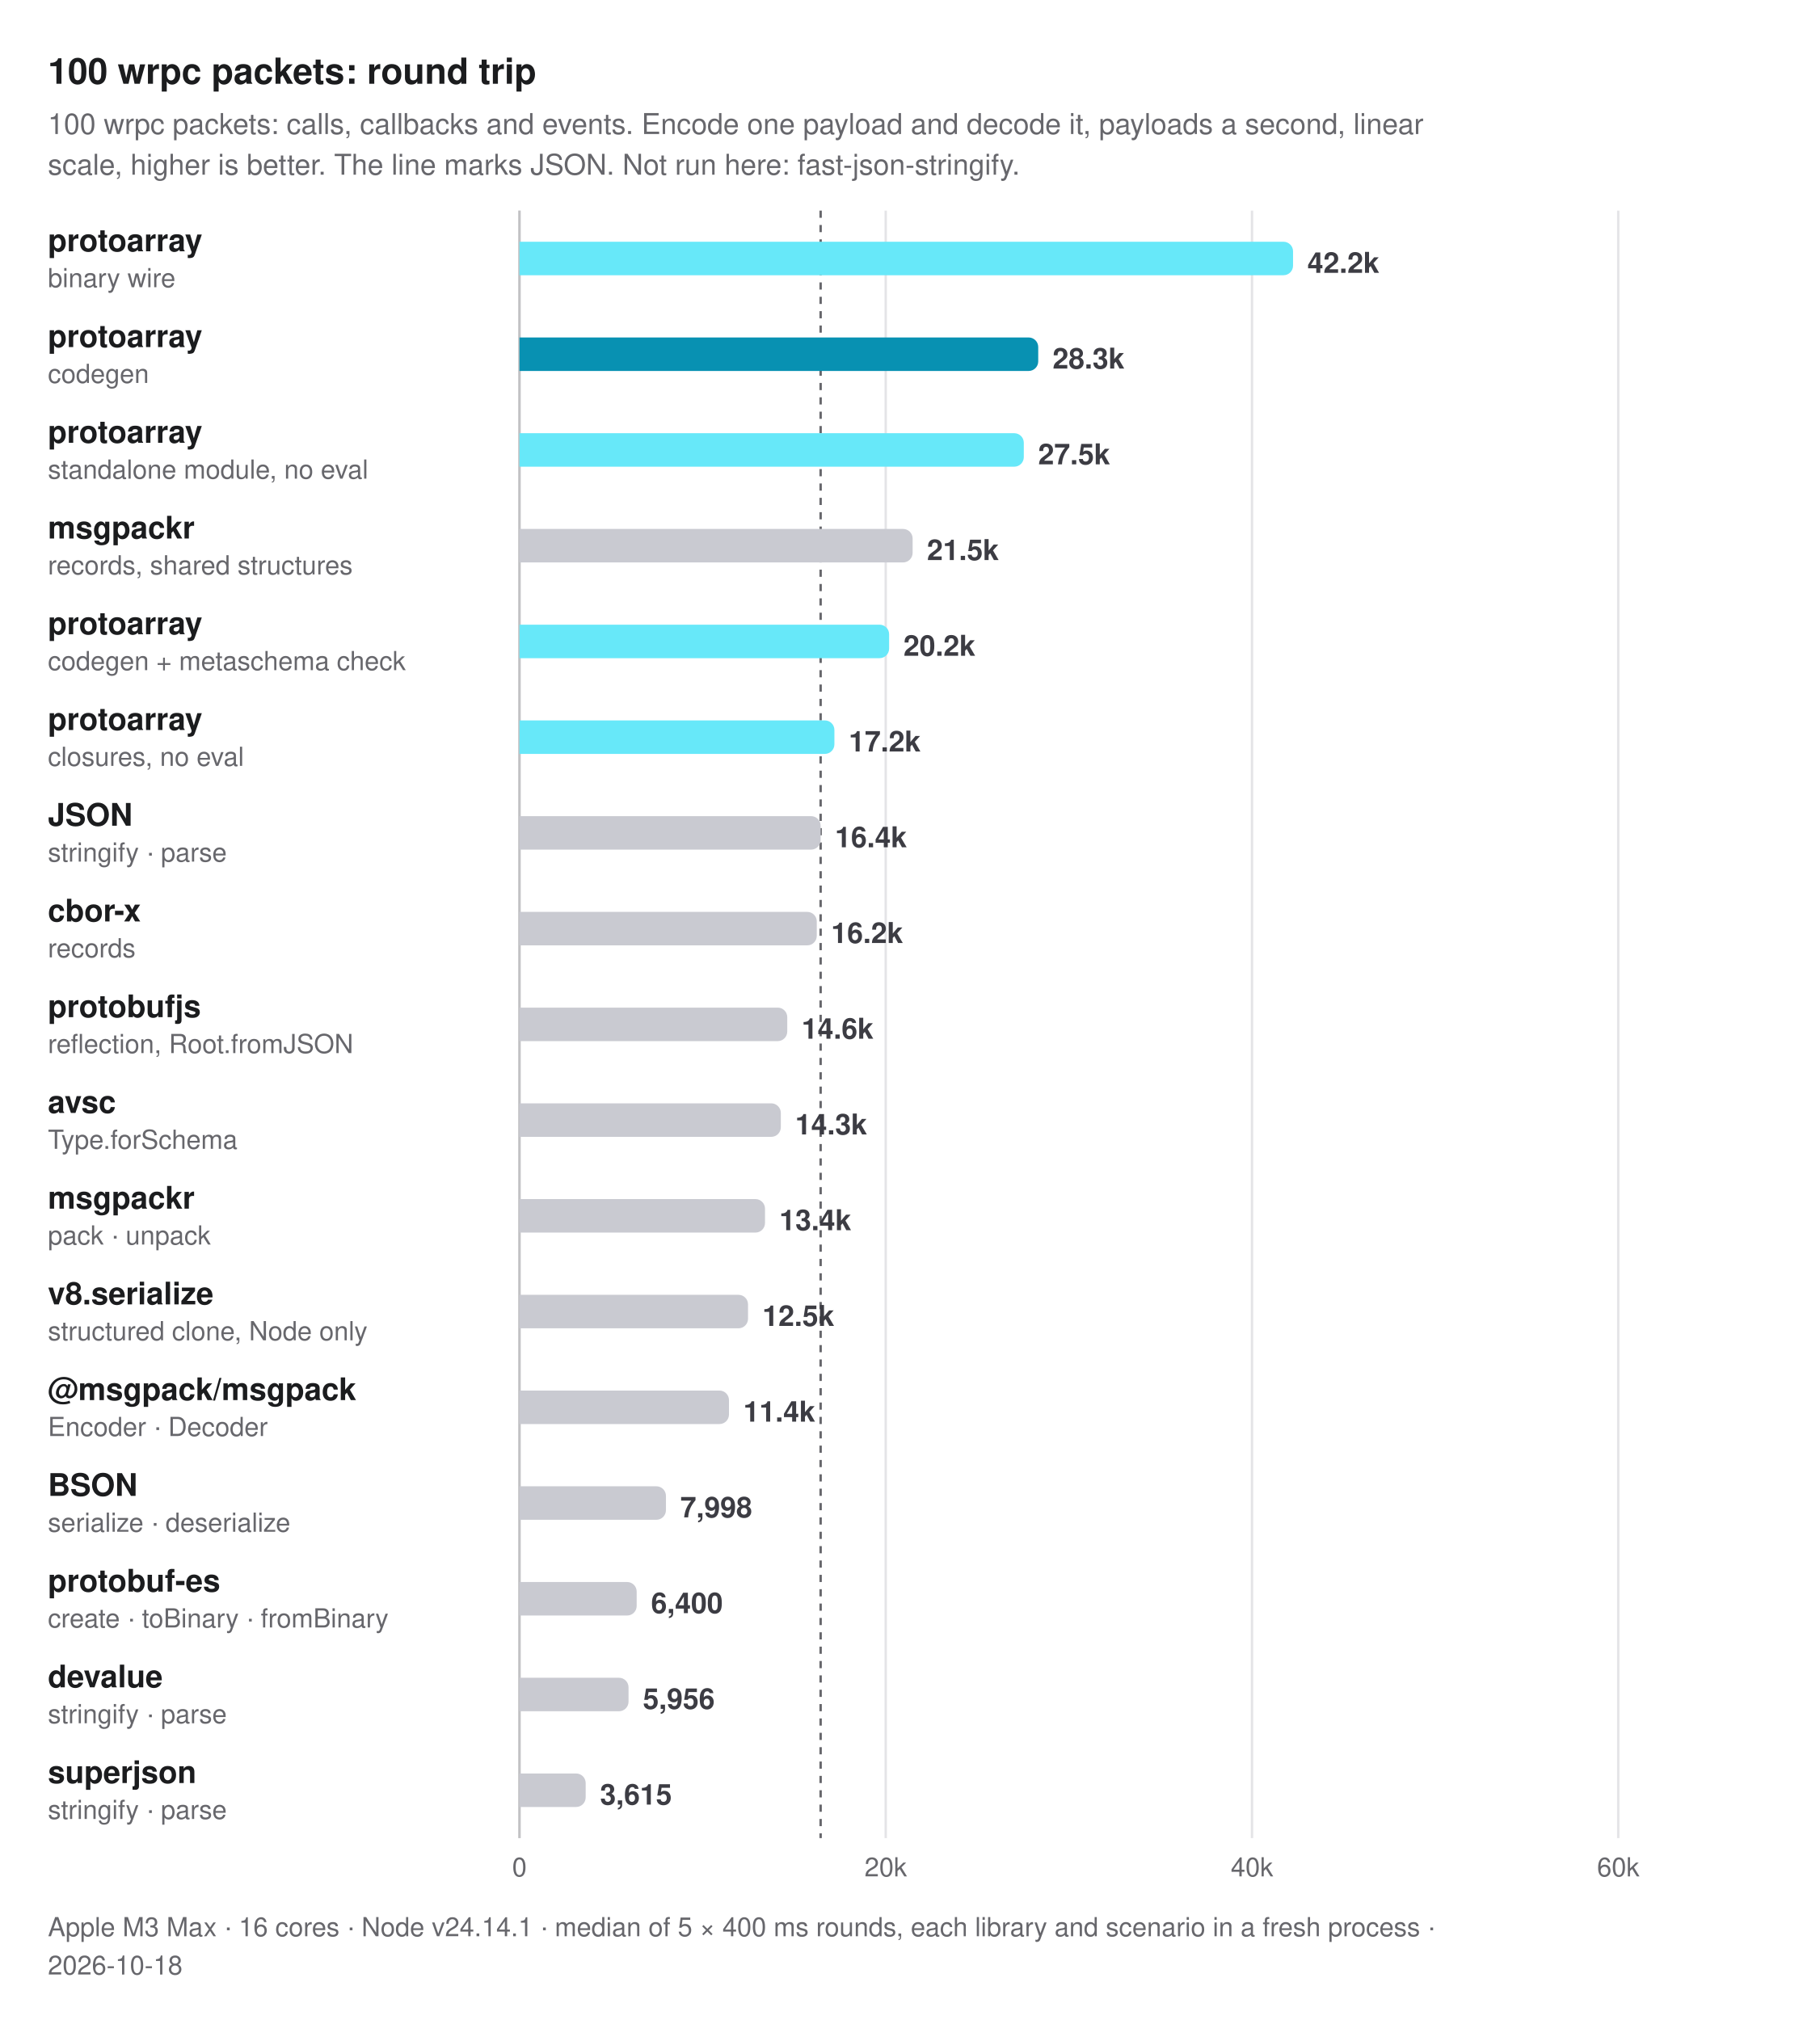
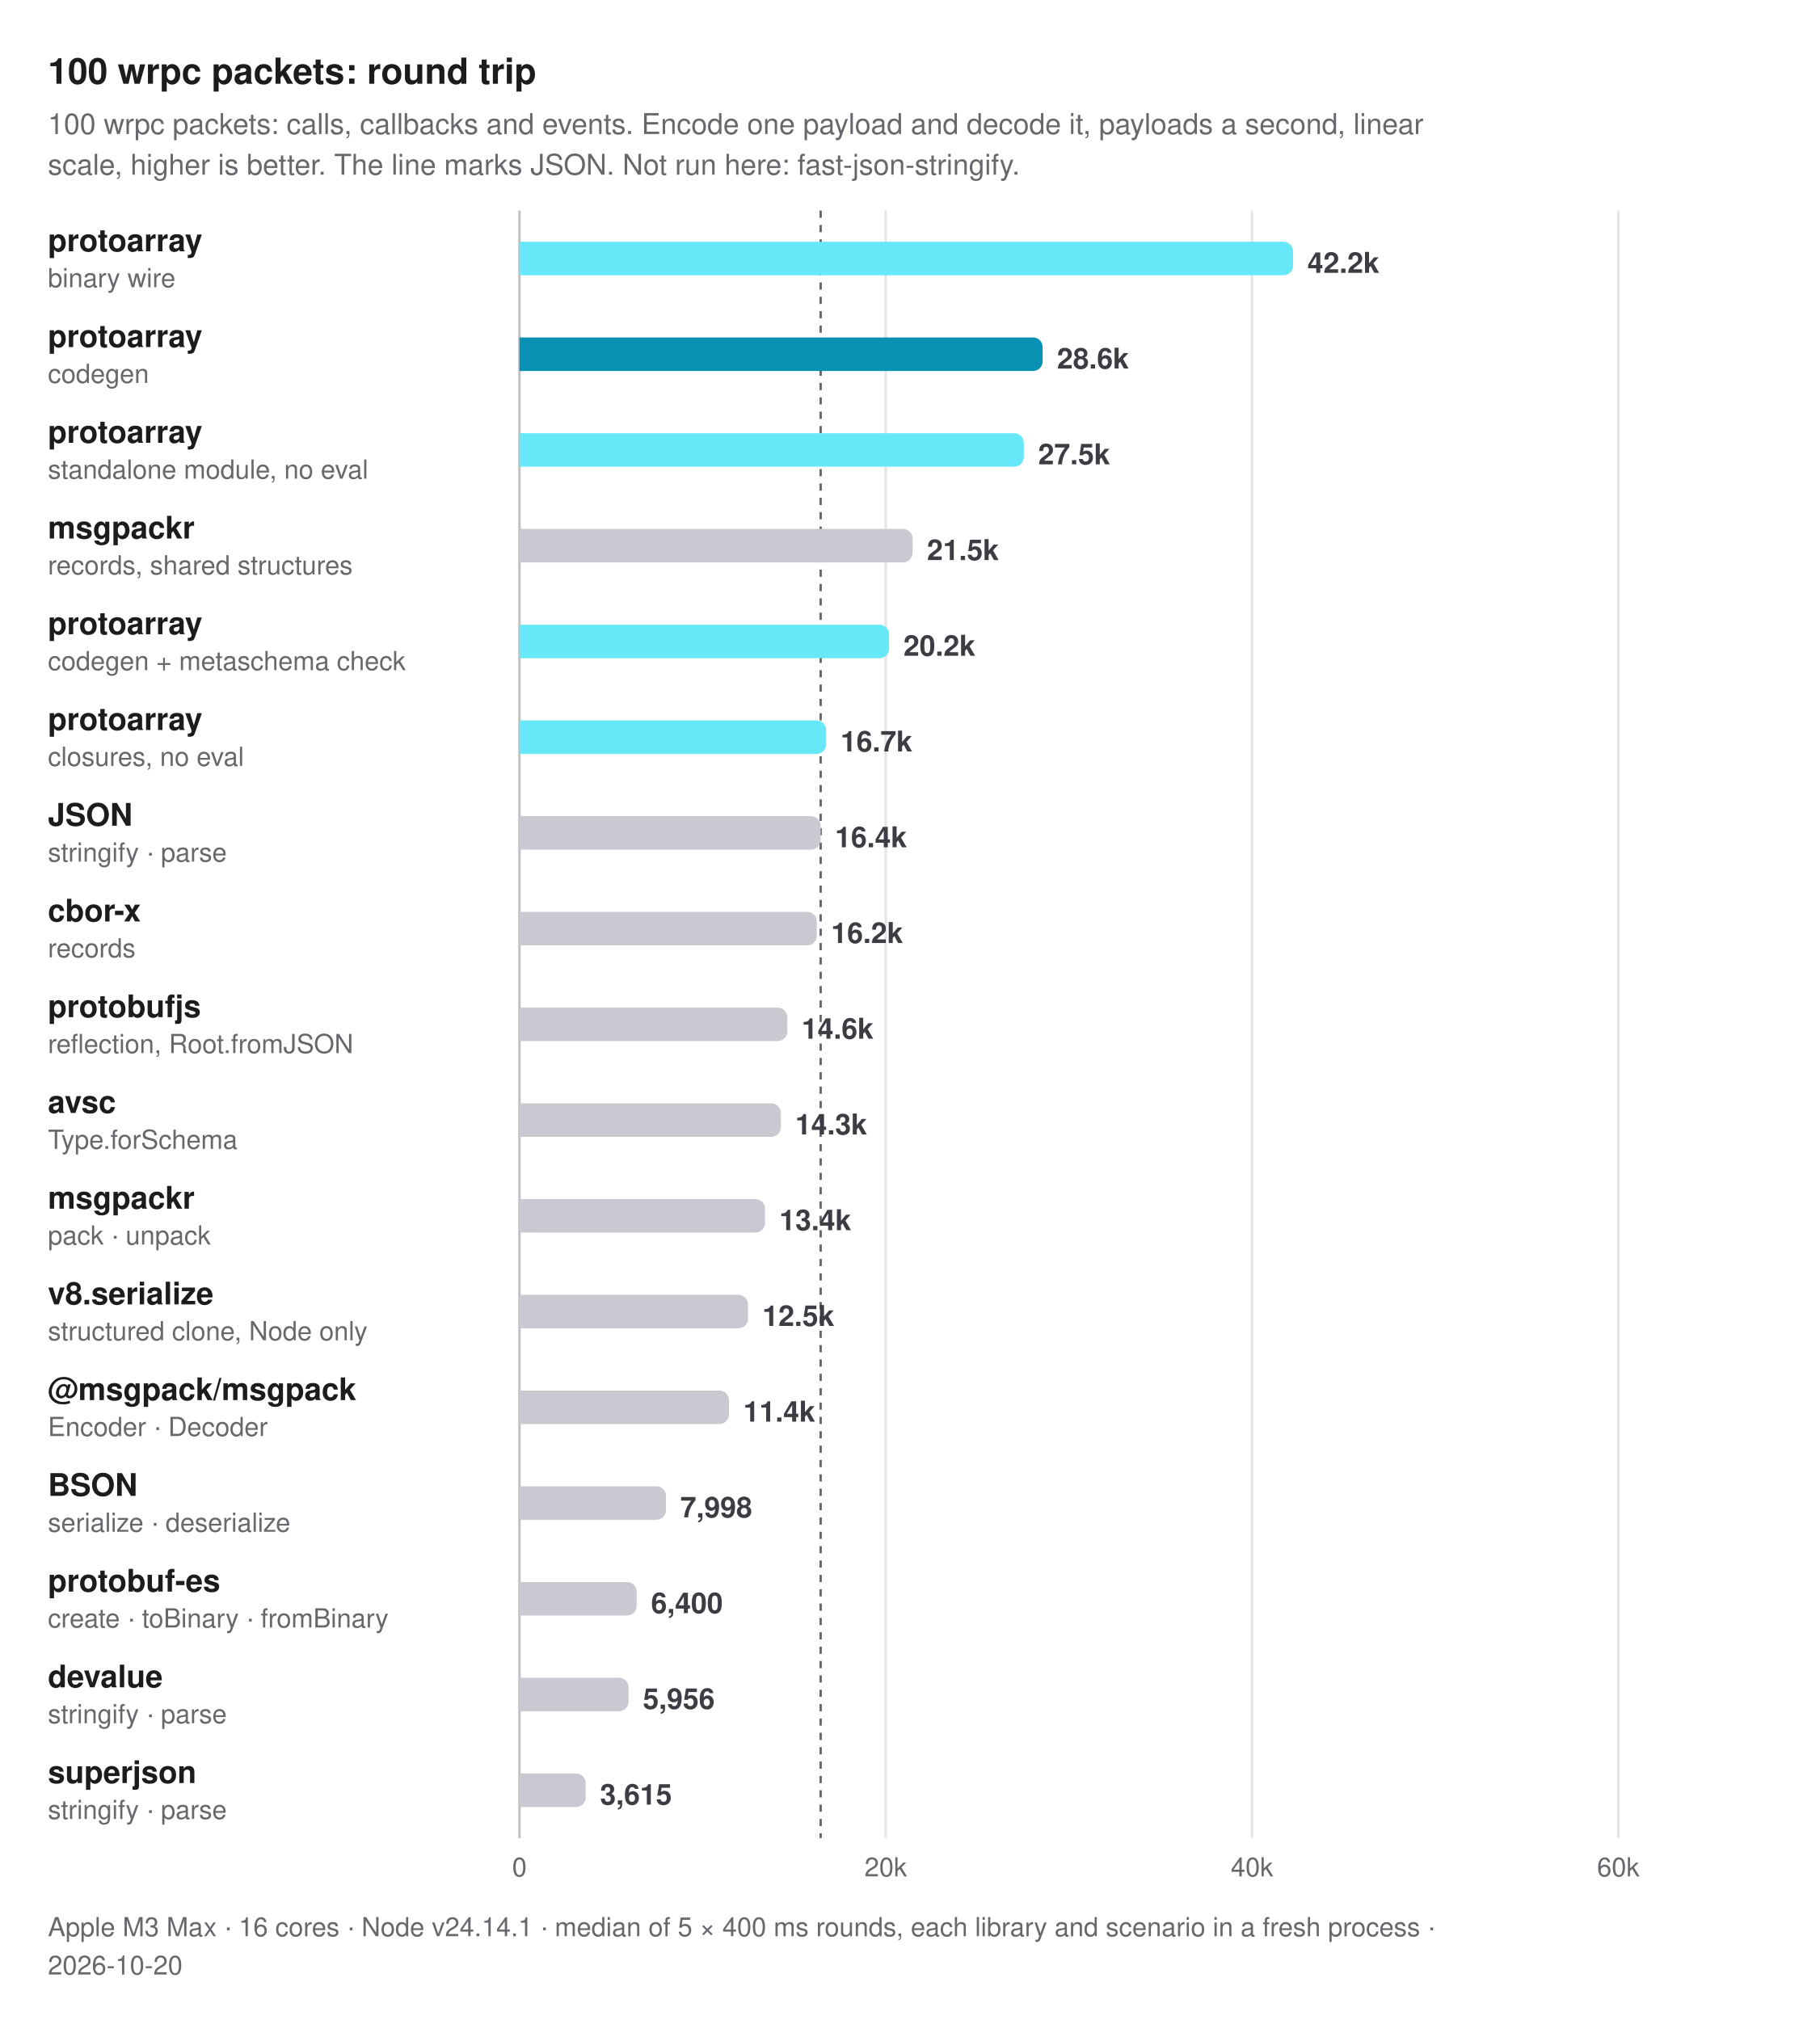
<svg xmlns="http://www.w3.org/2000/svg" width="760" height="844" viewBox="0 0 760 844" role="img" aria-label="100 wrpc packets: round trip. 100 wrpc packets: calls, callbacks and events. Encode one payload and decode it, payloads a second, linear scale, higher is better. The line marks JSON. Not run here: fast-json-stringify.">
  <style>
  text { font-family: -apple-system, BlinkMacSystemFont, "Segoe UI", Helvetica, Arial, sans-serif; }
  .title { font-size: 15px; font-weight: 700; fill: #1b1c1e; }
  .subtitle, .caption { font-size: 12px; fill: #67676c; }
  .caption { font-size: 11px; }
  .group { font-size: 11px; font-weight: 600; letter-spacing: 0.06em; fill: #67676c; }
  .label { font-size: 13px; font-weight: 600; fill: #1b1c1e; }
  .label.primary, .label.secondary { font-weight: 700; }
  .sublabel { font-size: 11px; fill: #67676c; }
  .value { font-size: 12px; font-weight: 600; fill: #3c3c43; font-variant-numeric: tabular-nums; }
  .value.small { font-size: 10px; }
  .legend { font-size: 11px; fill: #3c3c43; }
  .tick { font-size: 11px; fill: #67676c; font-variant-numeric: tabular-nums; }
  .grid { stroke: #e4e4e7; stroke-width: 1; }
  .axis { stroke: #c2c2c4; stroke-width: 1; }
  .ref { stroke: #67676c; stroke-width: 1; stroke-dasharray: 3 3; }
  .bar { fill: #c9cad1; }
  .bar.primary { fill: #0891b2; }
  .bar.secondary { fill: #67e8f9; }
  @media (prefers-color-scheme: dark) {
    .title, .label { fill: #dfdfd6; }
    .subtitle, .caption, .group, .sublabel, .tick { fill: #98989f; }
    .value, .legend { fill: #c2c2c4; }
    .grid { stroke: #2e2e32; }
    .axis { stroke: #48484c; }
    .ref { stroke: #98989f; }
    .bar { fill: #4a4b53; }
    .bar.primary { fill: #22d3ee; }
    .bar.secondary { fill: #0e7490; }
  }
</style>
  <text class="title" x="20" y="35">100 wrpc packets: round trip</text>
  <text class="subtitle" x="20" y="56">100 wrpc packets: calls, callbacks and events. Encode one payload and decode it, payloads a second, linear</text>
  <text class="subtitle" x="20" y="73">scale, higher is better. The line marks JSON. Not run here: fast-json-stringify.</text>
  <line class="grid" x1="217" y1="88" x2="217" y2="768" />
  <text class="tick" x="217" y="784" text-anchor="middle">0</text>
  <line class="grid" x1="370" y1="88" x2="370" y2="768" />
  <text class="tick" x="370" y="784" text-anchor="middle">20k</text>
  <line class="grid" x1="523" y1="88" x2="523" y2="768" />
  <text class="tick" x="523" y="784" text-anchor="middle">40k</text>
  <line class="grid" x1="676" y1="88" x2="676" y2="768" />
  <text class="tick" x="676" y="784" text-anchor="middle">60k</text>
  <line class="axis" x1="217" y1="88" x2="217" y2="768" />
  <line class="ref" x1="342.806" y1="88" x2="342.806" y2="768" />
  <g>
    <text class="label secondary" x="20" y="105">protoarray</text>
    <text class="sublabel" x="20" y="120">binary wire</text>
    <path class="bar secondary" d="M217,101H536.152A4,4 0 0 1 540.152,105V111A4,4 0 0 1 536.152,115H217Z" />
    <text class="value" x="546.152" y="114">42.2k</text>
  </g>
  <g>
    <text class="label primary" x="20" y="145">protoarray</text>
    <text class="sublabel" x="20" y="160">codegen</text>
-     <path class="bar primary" d="M217,141H429.704A4,4 0 0 1 433.704,145V151A4,4 0 0 1 429.704,155H217Z" />
-     <text class="value" x="439.704" y="154">28.3k</text>
+     <path class="bar primary" d="M217,141H431.548A4,4 0 0 1 435.548,145V151A4,4 0 0 1 431.548,155H217Z" />
+     <text class="value" x="441.548" y="154">28.6k</text>
  </g>
  <g>
    <text class="label secondary" x="20" y="185">protoarray</text>
    <text class="sublabel" x="20" y="200">standalone module, no eval</text>
    <path class="bar secondary" d="M217,181H423.679A4,4 0 0 1 427.679,185V191A4,4 0 0 1 423.679,195H217Z" />
    <text class="value" x="433.679" y="194">27.5k</text>
  </g>
  <g>
    <text class="label" x="20" y="225">msgpackr</text>
    <text class="sublabel" x="20" y="240">records, shared structures</text>
    <path class="bar" d="M217,221H377.232A4,4 0 0 1 381.232,225V231A4,4 0 0 1 377.232,235H217Z" />
    <text class="value" x="387.232" y="234">21.5k</text>
  </g>
  <g>
    <text class="label secondary" x="20" y="265">protoarray</text>
    <text class="sublabel" x="20" y="280">codegen + metaschema check</text>
    <path class="bar secondary" d="M217,261H367.418A4,4 0 0 1 371.418,265V271A4,4 0 0 1 367.418,275H217Z" />
    <text class="value" x="377.418" y="274">20.2k</text>
  </g>
  <g>
    <text class="label secondary" x="20" y="305">protoarray</text>
    <text class="sublabel" x="20" y="320">closures, no eval</text>
-     <path class="bar secondary" d="M217,301H344.557A4,4 0 0 1 348.557,305V311A4,4 0 0 1 344.557,315H217Z" />
-     <text class="value" x="354.557" y="314">17.2k</text>
+     <path class="bar secondary" d="M217,301H341.089A4,4 0 0 1 345.089,305V311A4,4 0 0 1 341.089,315H217Z" />
+     <text class="value" x="351.089" y="314">16.7k</text>
  </g>
  <g>
    <text class="label" x="20" y="345">JSON</text>
    <text class="sublabel" x="20" y="360">stringify · parse</text>
    <path class="bar" d="M217,341H338.806A4,4 0 0 1 342.806,345V351A4,4 0 0 1 338.806,355H217Z" />
    <text class="value" x="348.806" y="354">16.4k</text>
  </g>
  <g>
    <text class="label" x="20" y="385">cbor-x</text>
    <text class="sublabel" x="20" y="400">records</text>
    <path class="bar" d="M217,381H337.197A4,4 0 0 1 341.197,385V391A4,4 0 0 1 337.197,395H217Z" />
    <text class="value" x="347.197" y="394">16.2k</text>
  </g>
  <g>
    <text class="label" x="20" y="425">protobufjs</text>
    <text class="sublabel" x="20" y="440">reflection, Root.fromJSON</text>
    <path class="bar" d="M217,421H324.865A4,4 0 0 1 328.865,425V431A4,4 0 0 1 324.865,435H217Z" />
    <text class="value" x="334.865" y="434">14.6k</text>
  </g>
  <g>
    <text class="label" x="20" y="465">avsc</text>
    <text class="sublabel" x="20" y="480">Type.forSchema</text>
    <path class="bar" d="M217,461H322.177A4,4 0 0 1 326.177,465V471A4,4 0 0 1 322.177,475H217Z" />
    <text class="value" x="332.177" y="474">14.3k</text>
  </g>
  <g>
    <text class="label" x="20" y="505">msgpackr</text>
    <text class="sublabel" x="20" y="520">pack · unpack</text>
    <path class="bar" d="M217,501H315.567A4,4 0 0 1 319.567,505V511A4,4 0 0 1 315.567,515H217Z" />
    <text class="value" x="325.567" y="514">13.4k</text>
  </g>
  <g>
    <text class="label" x="20" y="545">v8.serialize</text>
    <text class="sublabel" x="20" y="560">structured clone, Node only</text>
    <path class="bar" d="M217,541H308.477A4,4 0 0 1 312.477,545V551A4,4 0 0 1 308.477,555H217Z" />
    <text class="value" x="318.477" y="554">12.5k</text>
  </g>
  <g>
    <text class="label" x="20" y="585">@msgpack/msgpack</text>
    <text class="sublabel" x="20" y="600">Encoder · Decoder</text>
    <path class="bar" d="M217,581H300.524A4,4 0 0 1 304.524,585V591A4,4 0 0 1 300.524,595H217Z" />
    <text class="value" x="310.524" y="594">11.4k</text>
  </g>
  <g>
    <text class="label" x="20" y="625">BSON</text>
    <text class="sublabel" x="20" y="640">serialize · deserialize</text>
    <path class="bar" d="M217,621H274.187A4,4 0 0 1 278.187,625V631A4,4 0 0 1 274.187,635H217Z" />
    <text class="value" x="284.187" y="634">7,998</text>
  </g>
  <g>
    <text class="label" x="20" y="665">protobuf-es</text>
    <text class="sublabel" x="20" y="680">create · toBinary · fromBinary</text>
    <path class="bar" d="M217,661H261.963A4,4 0 0 1 265.963,665V671A4,4 0 0 1 261.963,675H217Z" />
    <text class="value" x="271.963" y="674">6,400</text>
  </g>
  <g>
    <text class="label" x="20" y="705">devalue</text>
    <text class="sublabel" x="20" y="720">stringify · parse</text>
    <path class="bar" d="M217,701H258.563A4,4 0 0 1 262.563,705V711A4,4 0 0 1 258.563,715H217Z" />
    <text class="value" x="268.563" y="714">5,956</text>
  </g>
  <g>
    <text class="label" x="20" y="745">superjson</text>
    <text class="sublabel" x="20" y="760">stringify · parse</text>
    <path class="bar" d="M217,741H240.656A4,4 0 0 1 244.656,745V751A4,4 0 0 1 240.656,755H217Z" />
    <text class="value" x="250.656" y="754">3,615</text>
  </g>
  <text class="caption" x="20" y="809">Apple M3 Max · 16 cores · Node v24.14.1 · median of 5 × 400 ms rounds, each library and scenario in a fresh process ·</text>
-   <text class="caption" x="20" y="825">2026-10-18</text>
+   <text class="caption" x="20" y="825">2026-10-20</text>
</svg>
